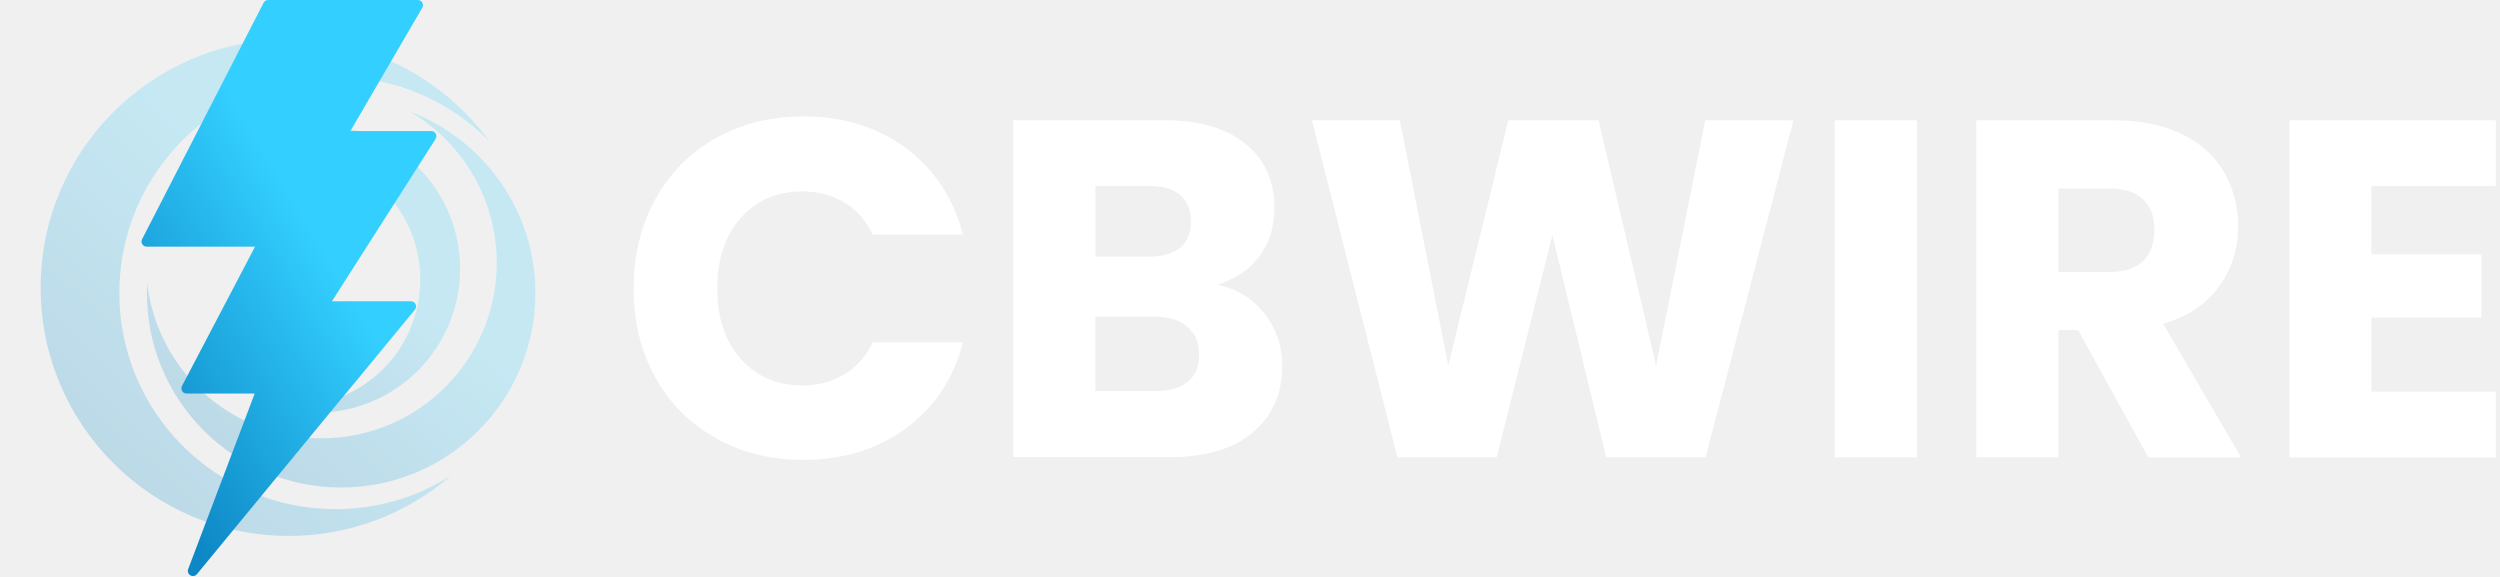
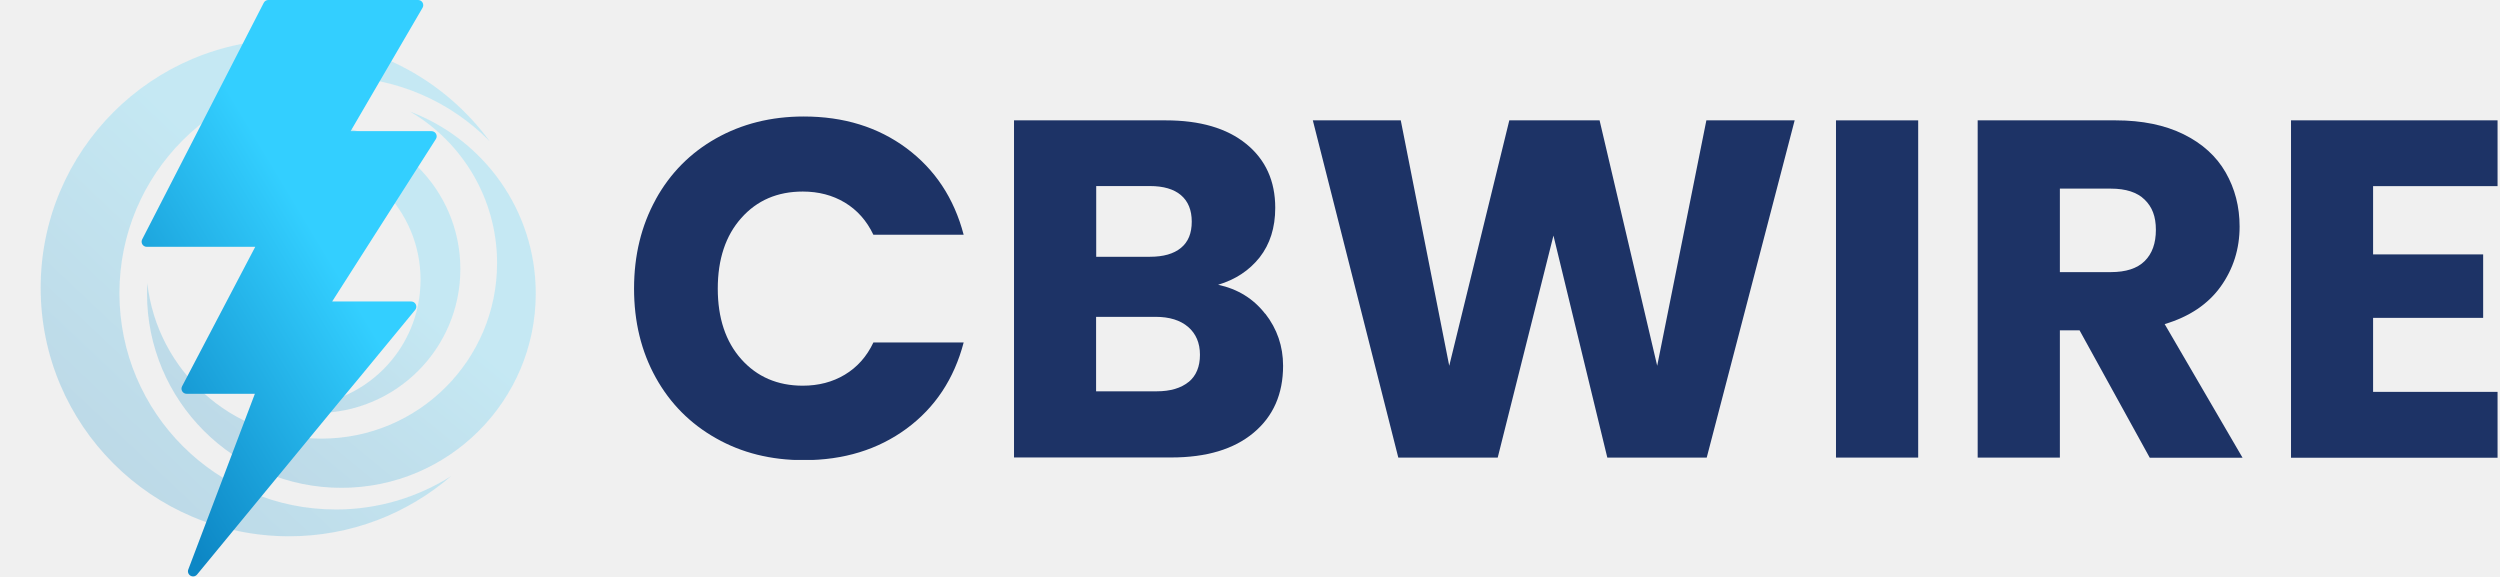
- <svg xmlns="http://www.w3.org/2000/svg" width="434" height="100" viewBox="0 0 434 100" fill="none">
+ <svg xmlns="http://www.w3.org/2000/svg" width="772" height="178" viewBox="0 0 772 178" fill="none">
  <g opacity="0.23">
-     <path d="M58.245 88.385C37.519 88.385 20.719 71.584 20.719 50.858C20.719 30.132 37.519 13.331 58.245 13.331C68.698 13.331 78.147 17.607 84.952 24.506C77.114 13.797 64.452 6.834 50.159 6.834C26.353 6.834 7.054 26.129 7.054 49.935C7.054 73.741 26.353 93.037 50.155 93.037C60.894 93.037 70.71 89.098 78.263 82.597C72.466 86.262 65.606 88.389 58.245 88.389" fill="url(#paint0_linear_713_3859)" />
-     <path d="M71.146 19.363C80.168 24.647 86.233 34.438 86.233 45.647C86.233 62.46 72.603 76.087 55.793 76.091C40.151 76.091 27.271 64.293 25.554 49.111C25.524 49.709 25.503 50.307 25.503 50.91C25.503 69.534 40.603 84.63 59.224 84.63C77.844 84.63 92.944 69.53 92.944 50.91C92.944 36.484 83.884 24.182 71.146 19.363Z" fill="url(#paint1_linear_713_3859)" />
-     <path d="M54.888 21.695C43.572 21.695 34.017 29.222 30.945 39.542C34.376 31.887 42.06 26.556 50.992 26.556C63.124 26.556 72.957 36.39 72.957 48.522C72.957 60.653 63.124 70.486 50.992 70.486C49.01 70.486 47.088 70.217 45.26 69.726C48.22 70.965 51.475 71.648 54.888 71.653C68.686 71.653 79.865 60.465 79.865 46.672C79.865 32.874 68.681 21.695 54.888 21.695Z" fill="url(#paint2_linear_713_3859)" />
+     <path d="M103.677 157.325C66.784 157.325 36.88 127.42 36.88 90.528C36.88 53.635 66.784 23.73 103.677 23.73C122.283 23.73 139.102 31.341 151.215 43.621C137.262 24.559 114.725 12.165 89.284 12.165C46.909 12.165 12.556 46.51 12.556 88.885C12.556 131.26 46.909 165.605 89.276 165.605C108.391 165.605 125.864 158.595 139.307 147.022C128.989 153.546 116.778 157.333 103.677 157.333" fill="url(#paint0_linear_713_3474)" />
+     <path d="M126.64 34.467C142.699 43.872 153.496 61.3 153.496 81.252C153.496 111.179 129.233 135.435 99.313 135.442C71.468 135.442 48.543 114.441 45.487 87.418C45.434 88.483 45.395 89.547 45.395 90.619C45.395 123.771 72.274 150.642 105.418 150.642C138.562 150.642 165.441 123.763 165.441 90.619C165.441 64.942 149.314 43.044 126.64 34.467Z" fill="url(#paint1_linear_713_3474)" />
+     <path d="M97.701 38.618C77.559 38.618 60.55 52.016 55.083 70.386C61.188 56.76 74.867 47.271 90.766 47.271C112.36 47.271 129.864 64.775 129.864 86.369C129.864 107.963 112.36 125.466 90.766 125.466C87.238 125.466 83.817 124.987 80.562 124.113C85.831 126.318 91.625 127.535 97.701 127.542C122.26 127.542 142.159 107.628 142.159 83.076C142.159 58.517 122.253 38.618 97.701 38.618Z" fill="url(#paint2_linear_713_3474)" />
  </g>
-   <path d="M58.97 69.577L34.182 99.68C34.007 99.889 33.755 100 33.498 100C33.345 100 33.187 99.962 33.046 99.876C32.67 99.654 32.507 99.193 32.67 98.787L44.216 68.317H32.375C32.063 68.317 31.777 68.155 31.615 67.89C31.452 67.625 31.444 67.292 31.589 67.014L44.28 42.819H25.459C25.147 42.819 24.861 42.657 24.699 42.392C24.536 42.127 24.524 41.798 24.669 41.521L45.758 0.483C45.912 0.184 46.215 0 46.548 0H72.537C72.858 0 73.152 0.171 73.31 0.449C73.469 0.726 73.469 1.064 73.31 1.341L60.824 22.755H74.865C75.19 22.755 75.489 22.93 75.647 23.217C75.805 23.503 75.792 23.849 75.617 24.122L57.625 52.302H71.337C71.683 52.302 71.995 52.503 72.144 52.815C72.29 53.127 72.243 53.498 72.025 53.763L62.512 65.314" fill="url(#paint3_linear_713_3859)" />
-   <g clip-path="url(#clip0_713_3859)">
-     <path d="M113.756 34.592C116.254 30.062 119.748 26.527 124.217 24.009C128.686 21.49 133.764 20.21 139.432 20.21C146.379 20.21 152.31 22.038 157.267 25.715C162.203 29.392 165.514 34.389 167.18 40.727H151.518C150.36 38.289 148.694 36.42 146.562 35.141C144.429 33.861 141.991 33.231 139.269 33.231C134.881 33.231 131.327 34.755 128.605 37.822C125.883 40.869 124.522 44.972 124.522 50.071C124.522 55.17 125.883 59.273 128.605 62.32C131.327 65.367 134.881 66.911 139.269 66.911C141.991 66.911 144.429 66.281 146.562 65.002C148.694 63.722 150.36 61.873 151.518 59.415H167.18C165.514 65.753 162.203 70.73 157.267 74.366C152.31 78.002 146.379 79.831 139.432 79.831C133.764 79.831 128.686 78.571 124.217 76.032C119.748 73.513 116.254 69.999 113.756 65.489C111.257 60.98 109.998 55.84 109.998 50.071C109.998 44.302 111.257 39.142 113.756 34.612V34.592Z" fill="white" />
-     <path d="M219.506 54.418C221.558 57.059 222.594 60.065 222.594 63.457C222.594 68.353 220.888 72.233 217.475 75.077C214.062 77.941 209.289 79.363 203.175 79.363H175.914V20.88H202.24C208.192 20.88 212.844 22.241 216.195 24.963C219.547 27.685 221.233 31.382 221.233 36.054C221.233 39.508 220.319 42.351 218.531 44.647C216.723 46.922 214.327 48.507 211.32 49.4C214.712 50.132 217.434 51.797 219.486 54.438L219.506 54.418ZM190.174 44.545H199.498C201.834 44.545 203.621 44.038 204.881 43.002C206.14 41.965 206.75 40.462 206.75 38.451C206.75 36.44 206.12 34.917 204.881 33.86C203.642 32.804 201.834 32.276 199.498 32.276H190.174V44.525V44.545ZM206.222 66.261C207.522 65.184 208.172 63.599 208.172 61.548C208.172 59.496 207.481 57.891 206.12 56.713C204.759 55.555 202.89 54.966 200.493 54.966H190.154V67.886H200.656C203.032 67.886 204.881 67.337 206.201 66.261H206.222Z" fill="white" />
-     <path d="M311.343 20.88L296.088 79.383H278.842L269.498 40.868L259.829 79.383H242.583L227.754 20.88H243.009L251.419 63.457L261.84 20.88H277.501L287.495 63.457L296.027 20.88H311.363H311.343Z" fill="white" />
-     <path d="M332.774 20.88V79.383H318.514V20.88H332.774Z" fill="white" />
-     <path d="M372.933 79.383L360.765 57.302H357.353V79.383H343.093V20.88H367.022C371.633 20.88 375.574 21.692 378.824 23.297C382.074 24.902 384.512 27.116 386.116 29.919C387.721 32.723 388.534 35.851 388.534 39.304C388.534 43.184 387.437 46.658 385.243 49.725C383.049 52.772 379.819 54.946 375.533 56.226L389.041 79.404H372.953L372.933 79.383ZM357.353 47.206H366.189C368.809 47.206 370.759 46.577 372.06 45.297C373.36 44.017 374.01 42.209 374.01 39.873C374.01 37.537 373.36 35.892 372.06 34.632C370.759 33.352 368.789 32.723 366.189 32.723H357.353V47.227V47.206Z" fill="white" />
-     <path d="M411.691 32.296V44.139H430.785V55.149H411.691V67.987H433.284V79.404H397.451V20.88H433.284V32.296H411.691Z" fill="white" />
+   <path d="M104.967 123.847L60.843 177.43C60.532 177.802 60.083 178 59.627 178C59.353 178 59.072 177.932 58.821 177.78C58.152 177.384 57.863 176.563 58.152 175.841L78.704 121.604H57.627C57.072 121.604 56.562 121.315 56.274 120.844C55.985 120.372 55.969 119.779 56.228 119.285L78.818 76.218H45.317C44.762 76.218 44.252 75.929 43.963 75.458C43.674 74.987 43.652 74.401 43.91 73.907L81.449 0.859C81.723 0.327 82.263 0 82.856 0H129.116C129.686 0 130.211 0.304 130.492 0.798C130.774 1.293 130.774 1.893 130.492 2.388L108.267 40.504H133.26C133.838 40.504 134.37 40.816 134.651 41.325C134.933 41.835 134.91 42.451 134.598 42.938L102.572 93.098H126.979C127.595 93.098 128.15 93.456 128.416 94.011C128.675 94.566 128.591 95.227 128.204 95.699L111.27 116.259" fill="url(#paint3_linear_713_3474)" />
+   <g clip-path="url(#clip0_713_3474)">
+     <path d="M202.485 61.574C206.932 53.51 213.151 47.219 221.106 42.735C229.06 38.252 238.1 35.974 248.188 35.974C260.554 35.974 271.112 39.228 279.934 45.773C288.721 52.317 294.614 61.212 297.579 72.494H269.702C267.641 68.155 264.676 64.828 260.879 62.55C257.083 60.272 252.744 59.151 247.899 59.151C240.089 59.151 233.761 61.863 228.916 67.323C224.071 72.747 221.648 80.051 221.648 89.126C221.648 98.202 224.071 105.506 228.916 110.93C233.761 116.354 240.089 119.102 247.899 119.102C252.744 119.102 257.083 117.981 260.879 115.703C264.676 113.425 267.641 110.134 269.702 105.759H297.579C294.614 117.041 288.721 125.899 279.934 132.372C271.112 138.844 260.554 142.098 248.188 142.098C238.1 142.098 229.06 139.857 221.106 135.337C213.151 130.853 206.932 124.598 202.485 116.571C198.037 108.543 195.795 99.395 195.795 89.126C195.795 78.857 198.037 69.673 202.485 61.61V61.574Z" fill="#1D3366" />
+     <path d="M390.721 96.864C394.373 101.565 396.217 106.916 396.217 112.955C396.217 121.669 393.18 128.575 387.106 133.637C381.031 138.736 372.534 141.267 361.651 141.267H313.127V37.167H359.987C370.582 37.167 378.862 39.59 384.828 44.435C390.794 49.28 393.795 55.861 393.795 64.177C393.795 70.324 392.168 75.386 388.986 79.472C385.768 83.522 381.501 86.342 376.15 87.933C382.188 89.235 387.033 92.2 390.685 96.901L390.721 96.864ZM338.51 79.291H355.106C359.264 79.291 362.446 78.388 364.688 76.543C366.93 74.699 368.014 72.024 368.014 68.444C368.014 64.864 366.893 62.152 364.688 60.272C362.482 58.392 359.264 57.452 355.106 57.452H338.51V79.255V79.291ZM367.074 117.945C369.388 116.028 370.545 113.208 370.545 109.556C370.545 105.904 369.316 103.047 366.893 100.95C364.471 98.889 361.144 97.841 356.878 97.841H338.473V120.837H357.167C361.397 120.837 364.688 119.861 367.038 117.945H367.074Z" fill="#1D3366" />
+     <path d="M554.19 37.167L527.036 141.303H496.338L479.705 72.747L462.494 141.303H431.796L405.401 37.167H432.556L447.525 112.955L466.074 37.167H493.952L511.741 112.955L526.927 37.167H554.226H554.19Z" fill="#1D3366" />
+     <path d="M592.337 37.167V141.303H566.954V37.167H592.337Z" fill="#1D3366" />
+     <path d="M663.821 141.303L642.162 101.999H636.088V141.303H610.705V37.167H653.299C661.507 37.167 668.521 38.613 674.306 41.47C680.092 44.326 684.431 48.268 687.287 53.258C690.143 58.247 691.59 63.816 691.59 69.963C691.59 76.869 689.637 83.052 685.732 88.512C681.827 93.936 676.078 97.805 668.449 100.083L692.494 141.339H663.857L663.821 141.303ZM636.088 84.028H651.816C656.481 84.028 659.952 82.907 662.266 80.629C664.58 78.351 665.737 75.133 665.737 70.975C665.737 66.817 664.58 63.888 662.266 61.646C659.952 59.368 656.445 58.247 651.816 58.247H636.088V84.064V84.028Z" fill="#1D3366" />
+     <path d="M732.809 57.488V78.568H766.798V98.166H732.809V121.018H771.245V141.339H707.463V37.167H771.245V57.488H732.809Z" fill="#1D3366" />
  </g>
  <defs>
-     <linearGradient id="paint0_linear_713_3859" x1="68.844" y1="27.116" x2="15.517" y2="83.778" gradientUnits="userSpaceOnUse">
+     <linearGradient id="paint0_linear_713_3474" x1="122.543" y1="48.266" x2="27.621" y2="149.126" gradientUnits="userSpaceOnUse">
      <stop offset="0.279" stop-color="#33CFFF" />
      <stop offset="1" stop-color="#0D87C5" />
    </linearGradient>
-     <linearGradient id="paint1_linear_713_3859" x1="78.999" y1="34.719" x2="39.304" y2="82.948" gradientUnits="userSpaceOnUse">
+     <linearGradient id="paint1_linear_713_3474" x1="140.618" y1="61.8" x2="69.961" y2="147.648" gradientUnits="userSpaceOnUse">
      <stop offset="0.279" stop-color="#33CFFF" />
      <stop offset="1" stop-color="#0D87C5" />
    </linearGradient>
-     <linearGradient id="paint2_linear_713_3859" x1="69.749" y1="33.449" x2="39.093" y2="68.747" gradientUnits="userSpaceOnUse">
+     <linearGradient id="paint2_linear_713_3474" x1="124.153" y1="59.54" x2="69.585" y2="122.37" gradientUnits="userSpaceOnUse">
      <stop offset="0.279" stop-color="#33CFFF" />
      <stop offset="1" stop-color="#0D87C5" />
    </linearGradient>
-     <linearGradient id="paint3_linear_713_3859" x1="65.173" y1="23.528" x2="10.406" y2="56.492" gradientUnits="userSpaceOnUse">
+     <linearGradient id="paint3_linear_713_3474" x1="116.007" y1="41.88" x2="18.523" y2="100.555" gradientUnits="userSpaceOnUse">
      <stop offset="0.279" stop-color="#33CFFF" />
      <stop offset="1" stop-color="#0D87C5" />
    </linearGradient>
-     <clipPath id="clip0_713_3859">
-       <rect width="323.286" height="59.58" fill="white" transform="translate(109.998 20.21)" />
+     <clipPath id="clip0_713_3474">
+       <rect width="575.45" height="106.052" fill="white" transform="translate(195.795 35.9736)" />
    </clipPath>
  </defs>
</svg>
